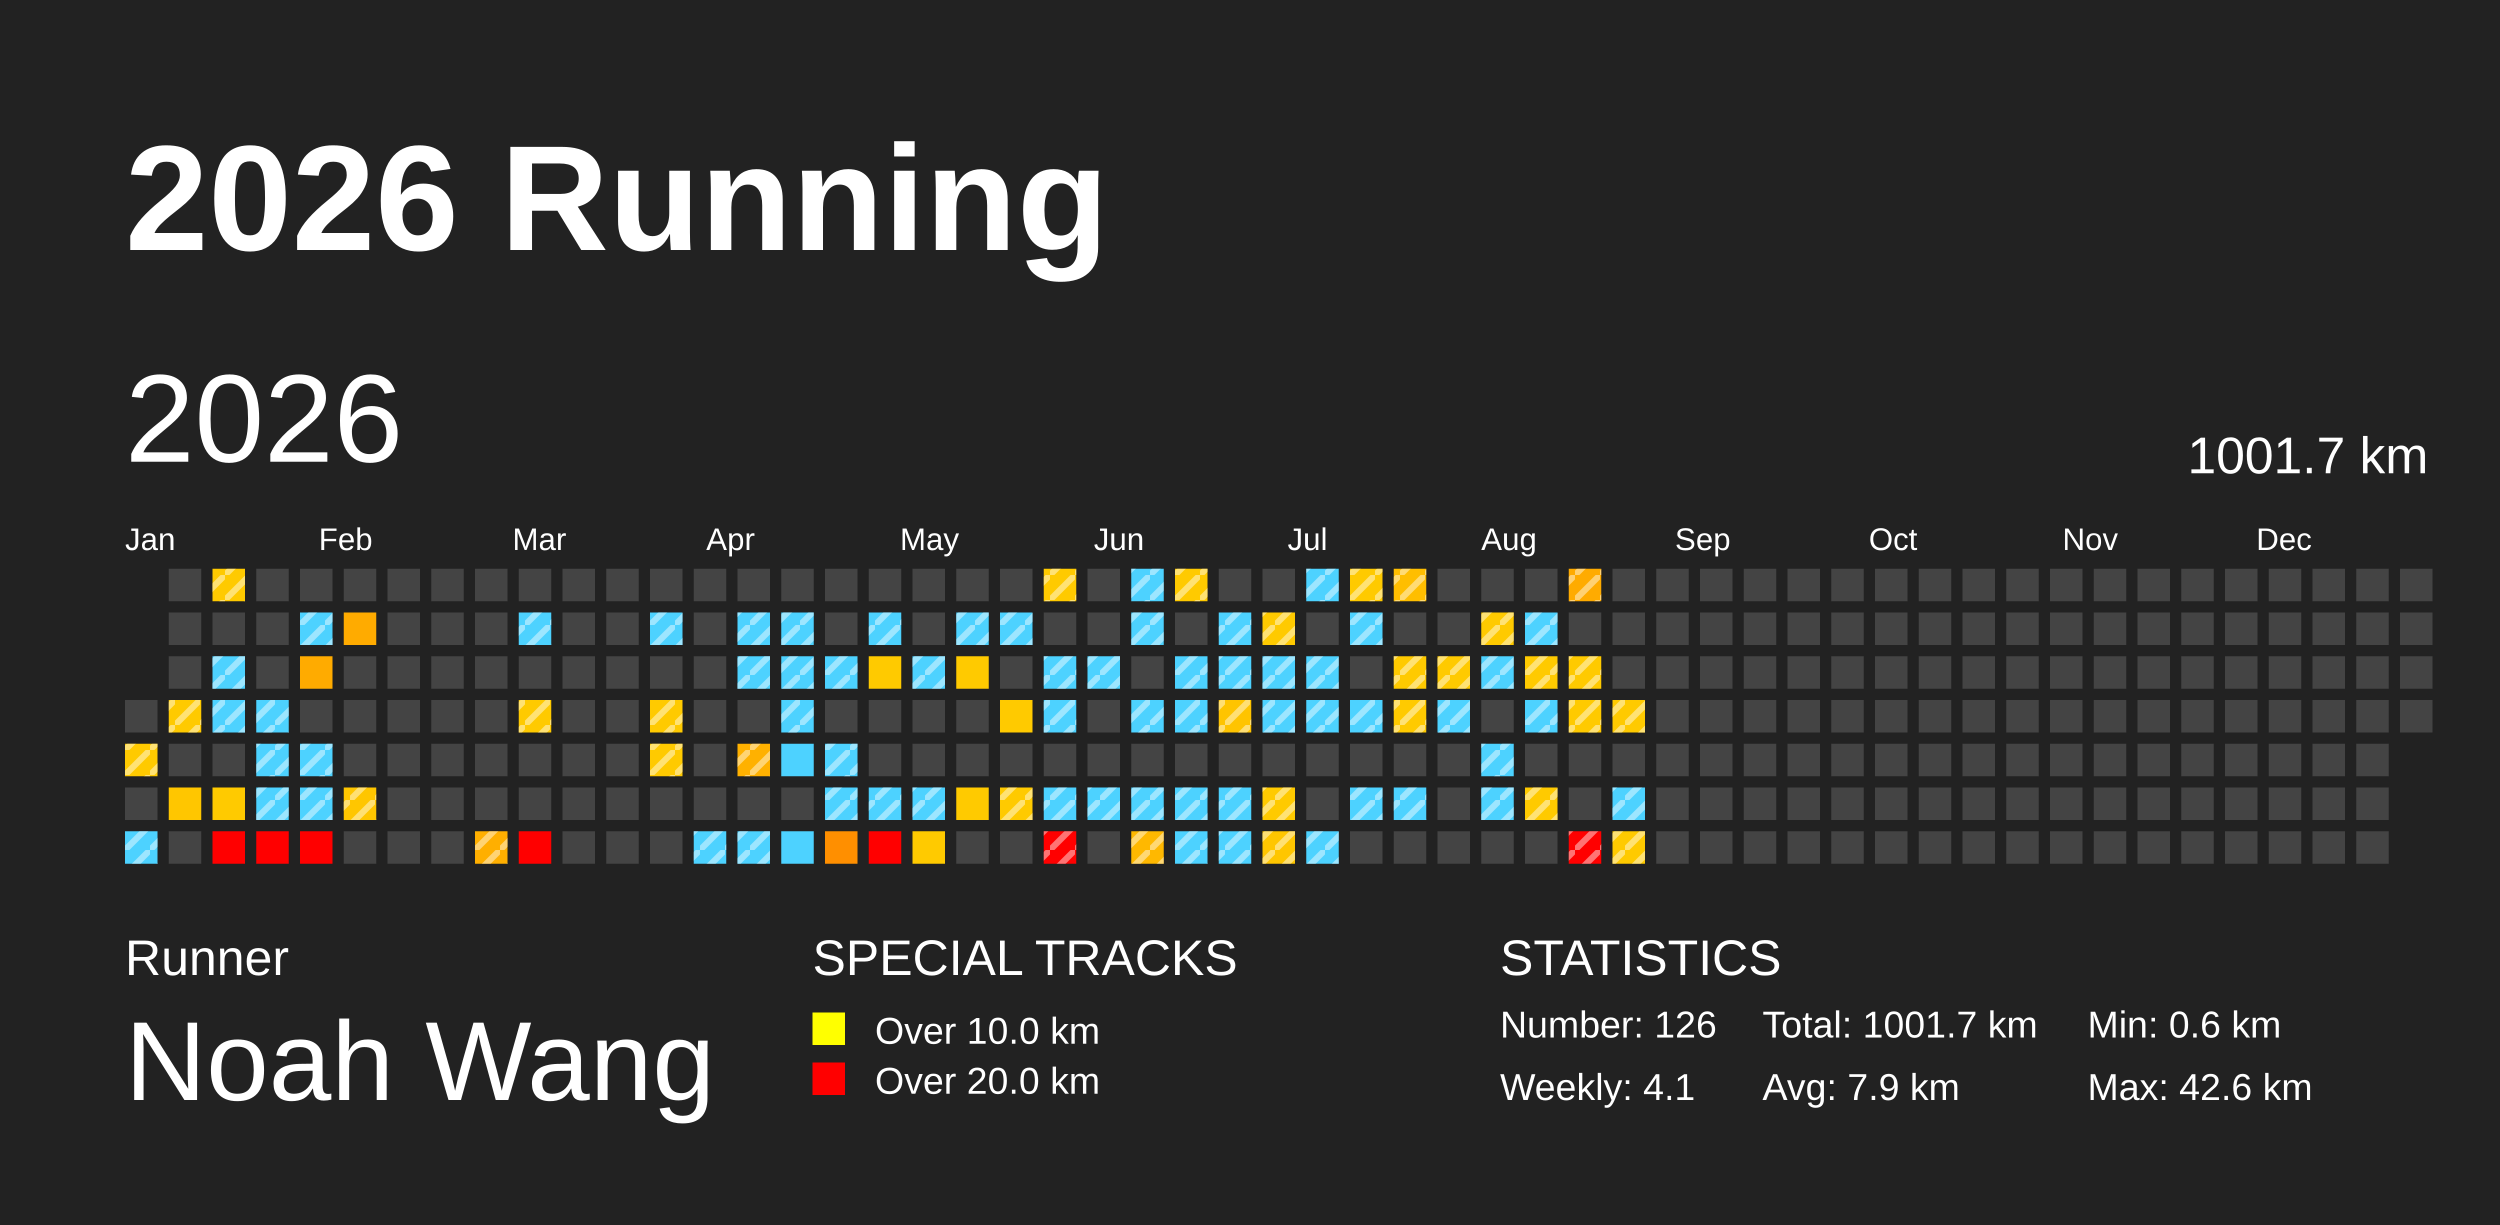
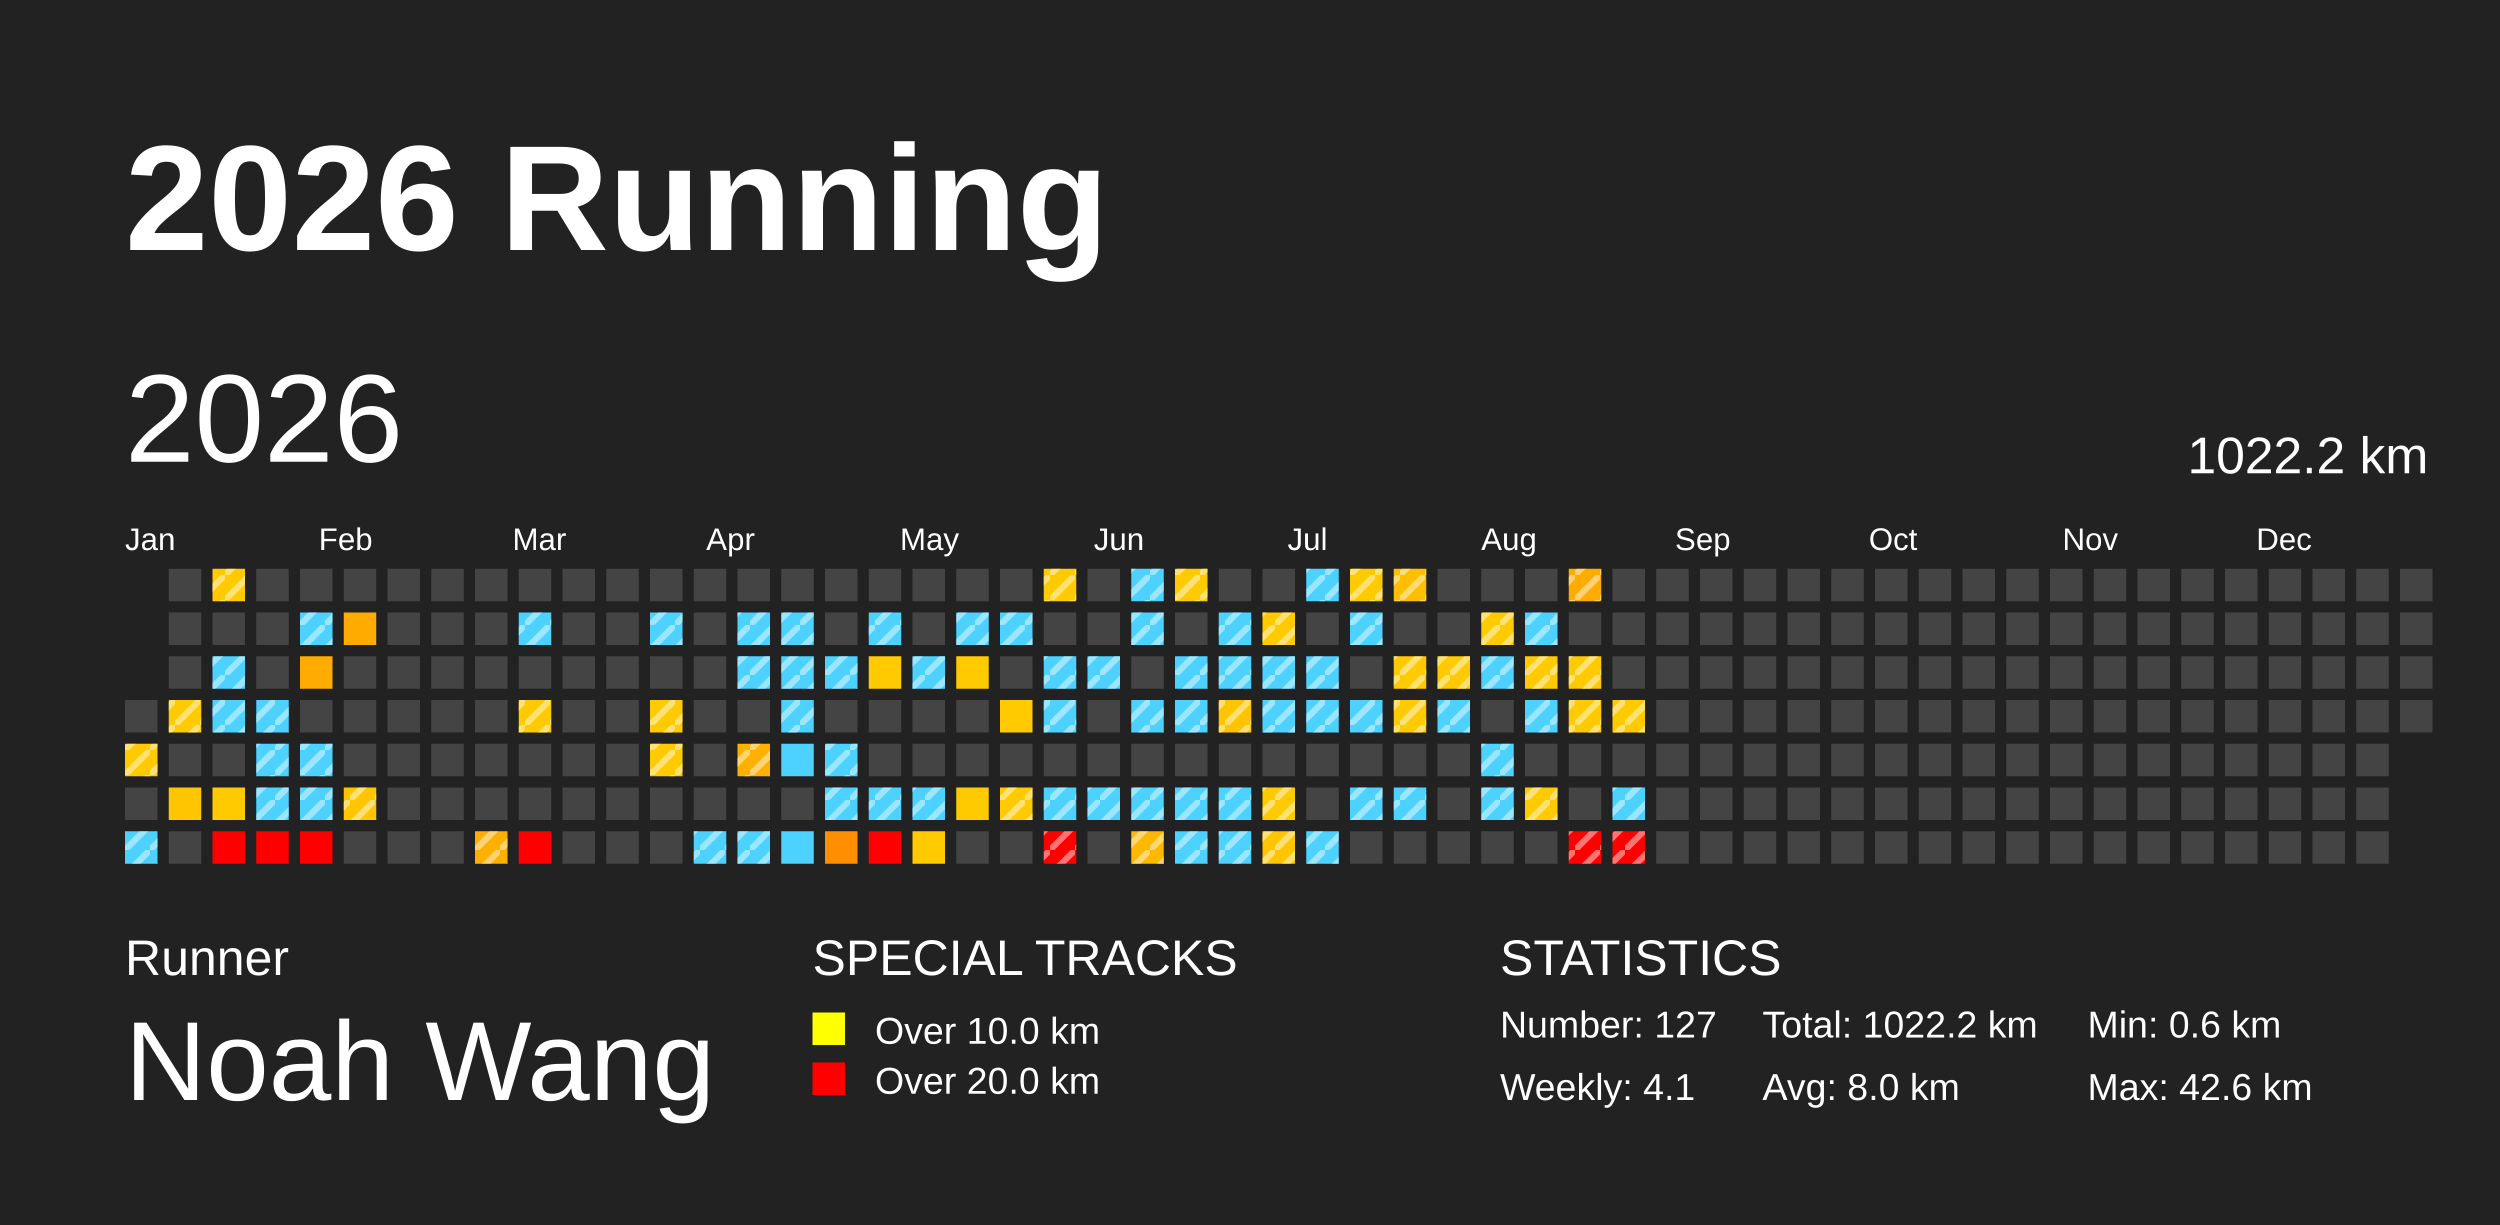
<svg xmlns="http://www.w3.org/2000/svg" baseProfile="full" height="98mm" version="1.1" viewBox="0,0,200,98" width="200mm">
  <defs>
    <pattern height="2" id="indoor-stripe" patternUnits="userSpaceOnUse" width="2">
      <line stroke="white" stroke-opacity="0.45" stroke-width="0.5" x1="0" x2="2" y1="2" y2="0" />
    </pattern>
  </defs>
  <rect fill="#222222" height="98" width="200" x="0" y="0" />
  <text fill="#FFFFFF" style="font-size:12px; font-family:Arial; font-weight:bold;" x="10" y="20">2026 Running</text>
  <text fill="#FFFFFF" style="font-size:4px; font-family:Arial" x="10" y="78">Runner</text>
  <text fill="#FFFFFF" style="font-size:9px; font-family:Arial" x="10" y="88">Noah Wang</text>
  <text fill="#FFFFFF" style="font-size:4px; font-family:Arial" x="65" y="78">SPECIAL TRACKS</text>
  <rect fill="yellow" height="2.6" width="2.6" x="65" y="81" />
  <text fill="#FFFFFF" style="font-size:3px; font-family:Arial" x="70" y="83.5">Over 10.0 km</text>
  <rect fill="red" height="2.6" width="2.6" x="65" y="85" />
  <text fill="#FFFFFF" style="font-size:3px; font-family:Arial" x="70" y="87.5">Over 20.0 km</text>
  <text fill="#FFFFFF" style="font-size:4px; font-family:Arial" x="120" y="78">STATISTICS</text>
-   <text fill="#FFFFFF" style="font-size:3px; font-family:Arial" x="120" y="83">Number: 126</text>
+   <text fill="#FFFFFF" style="font-size:3px; font-family:Arial" x="120" y="83">Number: 127</text>
  <text fill="#FFFFFF" style="font-size:3px; font-family:Arial" x="120" y="88">Weekly: 4.1</text>
-   <text fill="#FFFFFF" style="font-size:3px; font-family:Arial" x="141" y="83">Total: 1001.7 km</text>
-   <text fill="#FFFFFF" style="font-size:3px; font-family:Arial" x="141" y="88">Avg: 7.9 km</text>
+   <text fill="#FFFFFF" style="font-size:3px; font-family:Arial" x="141" y="83">Total: 1022.2 km</text>
+   <text fill="#FFFFFF" style="font-size:3px; font-family:Arial" x="141" y="88">Avg: 8.0 km</text>
  <text fill="#FFFFFF" style="font-size:3px; font-family:Arial" x="167" y="83">Min: 0.6 km</text>
  <text fill="#FFFFFF" style="font-size:3px; font-family:Arial" x="167" y="88">Max: 42.6 km</text>
  <text dominant-baseline="hanging" fill="#FFFFFF" style="font-size:10.0px; font-family:Arial;" x="10" y="30">2026</text>
-   <text dominant-baseline="hanging" fill="#FFFFFF" style="font-size:4.125px; font-family:Arial;" x="175" y="35">1001.7 km</text>
+   <text dominant-baseline="hanging" fill="#FFFFFF" style="font-size:4.125px; font-family:Arial;" x="175" y="35">1022.2 km</text>
  <text fill="#FFFFFF" style="font-size:2.5px; font-family:Arial" x="10.0" y="44">Jan</text>
  <text fill="#FFFFFF" style="font-size:2.5px; font-family:Arial" x="25.5" y="44">Feb</text>
  <text fill="#FFFFFF" style="font-size:2.5px; font-family:Arial" x="41.0" y="44">Mar</text>
  <text fill="#FFFFFF" style="font-size:2.5px; font-family:Arial" x="56.5" y="44">Apr</text>
  <text fill="#FFFFFF" style="font-size:2.5px; font-family:Arial" x="72.0" y="44">May</text>
  <text fill="#FFFFFF" style="font-size:2.5px; font-family:Arial" x="87.5" y="44">Jun</text>
  <text fill="#FFFFFF" style="font-size:2.5px; font-family:Arial" x="103.0" y="44">Jul</text>
  <text fill="#FFFFFF" style="font-size:2.5px; font-family:Arial" x="118.5" y="44">Aug</text>
  <text fill="#FFFFFF" style="font-size:2.5px; font-family:Arial" x="134.0" y="44">Sep</text>
  <text fill="#FFFFFF" style="font-size:2.5px; font-family:Arial" x="149.5" y="44">Oct</text>
  <text fill="#FFFFFF" style="font-size:2.5px; font-family:Arial" x="165.0" y="44">Nov</text>
  <text fill="#FFFFFF" style="font-size:2.5px; font-family:Arial" x="180.5" y="44">Dec</text>
  <rect fill="#444444" height="2.6" width="2.6" x="10.0" y="56.0" />
  <rect fill="#ffca00" height="2.6" width="2.6" x="10.0" y="59.5" />
  <rect fill="url(#indoor-stripe)" height="2.6" style="pointer-events: none;" width="2.6" x="10.0" y="59.5" />
  <rect fill="#444444" height="2.6" width="2.6" x="10.0" y="63.0" />
  <rect fill="#4dd2ff" height="2.6" width="2.6" x="10.0" y="66.5" />
  <rect fill="url(#indoor-stripe)" height="2.6" style="pointer-events: none;" width="2.6" x="10.0" y="66.5" />
  <rect fill="#444444" height="2.6" width="2.6" x="13.5" y="45.5" />
  <rect fill="#444444" height="2.6" width="2.6" x="13.5" y="49.0" />
  <rect fill="#444444" height="2.6" width="2.6" x="13.5" y="52.5" />
  <rect fill="#ffca00" height="2.6" width="2.6" x="13.5" y="56.0" />
  <rect fill="url(#indoor-stripe)" height="2.6" style="pointer-events: none;" width="2.6" x="13.5" y="56.0" />
  <rect fill="#444444" height="2.6" width="2.6" x="13.5" y="59.5" />
  <rect fill="#ffc600" height="2.6" width="2.6" x="13.5" y="63.0" />
  <rect fill="#444444" height="2.6" width="2.6" x="13.5" y="66.5" />
  <rect fill="#ffca00" height="2.6" width="2.6" x="17.0" y="45.5" />
  <rect fill="url(#indoor-stripe)" height="2.6" style="pointer-events: none;" width="2.6" x="17.0" y="45.5" />
  <rect fill="#444444" height="2.6" width="2.6" x="17.0" y="49.0" />
  <rect fill="#4dd2ff" height="2.6" width="2.6" x="17.0" y="52.5" />
  <rect fill="url(#indoor-stripe)" height="2.6" style="pointer-events: none;" width="2.6" x="17.0" y="52.5" />
  <rect fill="#4dd2ff" height="2.6" width="2.6" x="17.0" y="56.0" />
  <rect fill="url(#indoor-stripe)" height="2.6" style="pointer-events: none;" width="2.6" x="17.0" y="56.0" />
  <rect fill="#444444" height="2.6" width="2.6" x="17.0" y="59.5" />
  <rect fill="#ffca00" height="2.6" width="2.6" x="17.0" y="63.0" />
  <rect fill="red" height="2.6" width="2.6" x="17.0" y="66.5" />
  <rect fill="#444444" height="2.6" width="2.6" x="20.5" y="45.5" />
  <rect fill="#444444" height="2.6" width="2.6" x="20.5" y="49.0" />
  <rect fill="#444444" height="2.6" width="2.6" x="20.5" y="52.5" />
  <rect fill="#4dd2ff" height="2.6" width="2.6" x="20.5" y="56.0" />
  <rect fill="url(#indoor-stripe)" height="2.6" style="pointer-events: none;" width="2.6" x="20.5" y="56.0" />
  <rect fill="#4dd2ff" height="2.6" width="2.6" x="20.5" y="59.5" />
  <rect fill="url(#indoor-stripe)" height="2.6" style="pointer-events: none;" width="2.6" x="20.5" y="59.5" />
  <rect fill="#4dd2ff" height="2.6" width="2.6" x="20.5" y="63.0" />
  <rect fill="url(#indoor-stripe)" height="2.6" style="pointer-events: none;" width="2.6" x="20.5" y="63.0" />
  <rect fill="red" height="2.6" width="2.6" x="20.5" y="66.5" />
  <rect fill="#444444" height="2.6" width="2.6" x="24.0" y="45.5" />
  <rect fill="#4dd2ff" height="2.6" width="2.6" x="24.0" y="49.0" />
  <rect fill="url(#indoor-stripe)" height="2.6" style="pointer-events: none;" width="2.6" x="24.0" y="49.0" />
  <rect fill="#ffab00" height="2.6" width="2.6" x="24.0" y="52.5" />
  <rect fill="#444444" height="2.6" width="2.6" x="24.0" y="56.0" />
  <rect fill="#4dd2ff" height="2.6" width="2.6" x="24.0" y="59.5" />
  <rect fill="url(#indoor-stripe)" height="2.6" style="pointer-events: none;" width="2.6" x="24.0" y="59.5" />
  <rect fill="#4dd2ff" height="2.6" width="2.6" x="24.0" y="63.0" />
  <rect fill="url(#indoor-stripe)" height="2.6" style="pointer-events: none;" width="2.6" x="24.0" y="63.0" />
  <rect fill="red" height="2.6" width="2.6" x="24.0" y="66.5" />
  <rect fill="#444444" height="2.6" width="2.6" x="27.5" y="45.5" />
  <rect fill="#ffab00" height="2.6" width="2.6" x="27.5" y="49.0" />
  <rect fill="#444444" height="2.6" width="2.6" x="27.5" y="52.5" />
  <rect fill="#444444" height="2.6" width="2.6" x="27.5" y="56.0" />
  <rect fill="#444444" height="2.6" width="2.6" x="27.5" y="59.5" />
  <rect fill="#ffc600" height="2.6" width="2.6" x="27.5" y="63.0" />
  <rect fill="url(#indoor-stripe)" height="2.6" style="pointer-events: none;" width="2.6" x="27.5" y="63.0" />
  <rect fill="#444444" height="2.6" width="2.6" x="27.5" y="66.5" />
  <rect fill="#444444" height="2.6" width="2.6" x="31.0" y="45.5" />
  <rect fill="#444444" height="2.6" width="2.6" x="31.0" y="49.0" />
  <rect fill="#444444" height="2.6" width="2.6" x="31.0" y="52.5" />
  <rect fill="#444444" height="2.6" width="2.6" x="31.0" y="56.0" />
  <rect fill="#444444" height="2.6" width="2.6" x="31.0" y="59.5" />
  <rect fill="#444444" height="2.6" width="2.6" x="31.0" y="63.0" />
  <rect fill="#444444" height="2.6" width="2.6" x="31.0" y="66.5" />
  <rect fill="#444444" height="2.6" width="2.6" x="34.5" y="45.5" />
  <rect fill="#444444" height="2.6" width="2.6" x="34.5" y="49.0" />
  <rect fill="#444444" height="2.6" width="2.6" x="34.5" y="52.5" />
  <rect fill="#444444" height="2.6" width="2.6" x="34.5" y="56.0" />
  <rect fill="#444444" height="2.6" width="2.6" x="34.5" y="59.5" />
  <rect fill="#444444" height="2.6" width="2.6" x="34.5" y="63.0" />
  <rect fill="#444444" height="2.6" width="2.6" x="34.5" y="66.5" />
  <rect fill="#444444" height="2.6" width="2.6" x="38.0" y="45.5" />
  <rect fill="#444444" height="2.6" width="2.6" x="38.0" y="49.0" />
  <rect fill="#444444" height="2.6" width="2.6" x="38.0" y="52.5" />
  <rect fill="#444444" height="2.6" width="2.6" x="38.0" y="56.0" />
  <rect fill="#444444" height="2.6" width="2.6" x="38.0" y="59.5" />
  <rect fill="#444444" height="2.6" width="2.6" x="38.0" y="63.0" />
  <rect fill="#ffaf00" height="2.6" width="2.6" x="38.0" y="66.5" />
  <rect fill="url(#indoor-stripe)" height="2.6" style="pointer-events: none;" width="2.6" x="38.0" y="66.5" />
  <rect fill="#444444" height="2.6" width="2.6" x="41.5" y="45.5" />
  <rect fill="#4dd2ff" height="2.6" width="2.6" x="41.5" y="49.0" />
  <rect fill="url(#indoor-stripe)" height="2.6" style="pointer-events: none;" width="2.6" x="41.5" y="49.0" />
  <rect fill="#444444" height="2.6" width="2.6" x="41.5" y="52.5" />
  <rect fill="#ffca00" height="2.6" width="2.6" x="41.5" y="56.0" />
  <rect fill="url(#indoor-stripe)" height="2.6" style="pointer-events: none;" width="2.6" x="41.5" y="56.0" />
  <rect fill="#444444" height="2.6" width="2.6" x="41.5" y="59.5" />
  <rect fill="#444444" height="2.6" width="2.6" x="41.5" y="63.0" />
  <rect fill="red" height="2.6" width="2.6" x="41.5" y="66.5" />
  <rect fill="#444444" height="2.6" width="2.6" x="45.0" y="45.5" />
  <rect fill="#444444" height="2.6" width="2.6" x="45.0" y="49.0" />
  <rect fill="#444444" height="2.6" width="2.6" x="45.0" y="52.5" />
  <rect fill="#444444" height="2.6" width="2.6" x="45.0" y="56.0" />
  <rect fill="#444444" height="2.6" width="2.6" x="45.0" y="59.5" />
  <rect fill="#444444" height="2.6" width="2.6" x="45.0" y="63.0" />
  <rect fill="#444444" height="2.6" width="2.6" x="45.0" y="66.5" />
  <rect fill="#444444" height="2.6" width="2.6" x="48.5" y="45.5" />
  <rect fill="#444444" height="2.6" width="2.6" x="48.5" y="49.0" />
  <rect fill="#444444" height="2.6" width="2.6" x="48.5" y="52.5" />
  <rect fill="#444444" height="2.6" width="2.6" x="48.5" y="56.0" />
  <rect fill="#444444" height="2.6" width="2.6" x="48.5" y="59.5" />
  <rect fill="#444444" height="2.6" width="2.6" x="48.5" y="63.0" />
  <rect fill="#444444" height="2.6" width="2.6" x="48.5" y="66.5" />
  <rect fill="#444444" height="2.6" width="2.6" x="52.0" y="45.5" />
  <rect fill="#4dd2ff" height="2.6" width="2.6" x="52.0" y="49.0" />
  <rect fill="url(#indoor-stripe)" height="2.6" style="pointer-events: none;" width="2.6" x="52.0" y="49.0" />
  <rect fill="#444444" height="2.6" width="2.6" x="52.0" y="52.5" />
  <rect fill="#ffca00" height="2.6" width="2.6" x="52.0" y="56.0" />
  <rect fill="url(#indoor-stripe)" height="2.6" style="pointer-events: none;" width="2.6" x="52.0" y="56.0" />
  <rect fill="#ffca00" height="2.6" width="2.6" x="52.0" y="59.5" />
  <rect fill="url(#indoor-stripe)" height="2.6" style="pointer-events: none;" width="2.6" x="52.0" y="59.5" />
  <rect fill="#444444" height="2.6" width="2.6" x="52.0" y="63.0" />
  <rect fill="#444444" height="2.6" width="2.6" x="52.0" y="66.5" />
  <rect fill="#444444" height="2.6" width="2.6" x="55.5" y="45.5" />
  <rect fill="#444444" height="2.6" width="2.6" x="55.5" y="49.0" />
  <rect fill="#444444" height="2.6" width="2.6" x="55.5" y="52.5" />
  <rect fill="#444444" height="2.6" width="2.6" x="55.5" y="56.0" />
  <rect fill="#444444" height="2.6" width="2.6" x="55.5" y="59.5" />
  <rect fill="#444444" height="2.6" width="2.6" x="55.5" y="63.0" />
  <rect fill="#4dd2ff" height="2.6" width="2.6" x="55.5" y="66.5" />
  <rect fill="url(#indoor-stripe)" height="2.6" style="pointer-events: none;" width="2.6" x="55.5" y="66.5" />
  <rect fill="#444444" height="2.6" width="2.6" x="59.0" y="45.5" />
  <rect fill="#4dd2ff" height="2.6" width="2.6" x="59.0" y="49.0" />
  <rect fill="url(#indoor-stripe)" height="2.6" style="pointer-events: none;" width="2.6" x="59.0" y="49.0" />
  <rect fill="#4dd2ff" height="2.6" width="2.6" x="59.0" y="52.5" />
  <rect fill="url(#indoor-stripe)" height="2.6" style="pointer-events: none;" width="2.6" x="59.0" y="52.5" />
  <rect fill="#444444" height="2.6" width="2.6" x="59.0" y="56.0" />
  <rect fill="#ffb100" height="2.6" width="2.6" x="59.0" y="59.5" />
  <rect fill="url(#indoor-stripe)" height="2.6" style="pointer-events: none;" width="2.6" x="59.0" y="59.5" />
  <rect fill="#444444" height="2.6" width="2.6" x="59.0" y="63.0" />
  <rect fill="#4dd2ff" height="2.6" width="2.6" x="59.0" y="66.5" />
  <rect fill="url(#indoor-stripe)" height="2.6" style="pointer-events: none;" width="2.6" x="59.0" y="66.5" />
  <rect fill="#444444" height="2.6" width="2.6" x="62.5" y="45.5" />
  <rect fill="#4dd2ff" height="2.6" width="2.6" x="62.5" y="49.0" />
  <rect fill="url(#indoor-stripe)" height="2.6" style="pointer-events: none;" width="2.6" x="62.5" y="49.0" />
  <rect fill="#4dd2ff" height="2.6" width="2.6" x="62.5" y="52.5" />
  <rect fill="url(#indoor-stripe)" height="2.6" style="pointer-events: none;" width="2.6" x="62.5" y="52.5" />
  <rect fill="#4dd2ff" height="2.6" width="2.6" x="62.5" y="56.0" />
  <rect fill="url(#indoor-stripe)" height="2.6" style="pointer-events: none;" width="2.6" x="62.5" y="56.0" />
  <rect fill="#4dd2ff" height="2.6" width="2.6" x="62.5" y="59.5" />
  <rect fill="#444444" height="2.6" width="2.6" x="62.5" y="63.0" />
  <rect fill="#4dd2ff" height="2.6" width="2.6" x="62.5" y="66.5" />
  <rect fill="#444444" height="2.6" width="2.6" x="66.0" y="45.5" />
  <rect fill="#444444" height="2.6" width="2.6" x="66.0" y="49.0" />
  <rect fill="#4dd2ff" height="2.6" width="2.6" x="66.0" y="52.5" />
  <rect fill="url(#indoor-stripe)" height="2.6" style="pointer-events: none;" width="2.6" x="66.0" y="52.5" />
  <rect fill="#444444" height="2.6" width="2.6" x="66.0" y="56.0" />
  <rect fill="#4dd2ff" height="2.6" width="2.6" x="66.0" y="59.5" />
  <rect fill="url(#indoor-stripe)" height="2.6" style="pointer-events: none;" width="2.6" x="66.0" y="59.5" />
  <rect fill="#4dd2ff" height="2.6" width="2.6" x="66.0" y="63.0" />
  <rect fill="url(#indoor-stripe)" height="2.6" style="pointer-events: none;" width="2.6" x="66.0" y="63.0" />
  <rect fill="#ff8f00" height="2.6" width="2.6" x="66.0" y="66.5" />
  <rect fill="#444444" height="2.6" width="2.6" x="69.5" y="45.5" />
  <rect fill="#4dd2ff" height="2.6" width="2.6" x="69.5" y="49.0" />
  <rect fill="url(#indoor-stripe)" height="2.6" style="pointer-events: none;" width="2.6" x="69.5" y="49.0" />
  <rect fill="#ffca00" height="2.6" width="2.6" x="69.5" y="52.5" />
  <rect fill="#444444" height="2.6" width="2.6" x="69.5" y="56.0" />
  <rect fill="#444444" height="2.6" width="2.6" x="69.5" y="59.5" />
  <rect fill="#4dd2ff" height="2.6" width="2.6" x="69.5" y="63.0" />
  <rect fill="url(#indoor-stripe)" height="2.6" style="pointer-events: none;" width="2.6" x="69.5" y="63.0" />
  <rect fill="red" height="2.6" width="2.6" x="69.5" y="66.5" />
  <rect fill="#444444" height="2.6" width="2.6" x="73.0" y="45.5" />
  <rect fill="#444444" height="2.6" width="2.6" x="73.0" y="49.0" />
  <rect fill="#4dd2ff" height="2.6" width="2.6" x="73.0" y="52.5" />
  <rect fill="url(#indoor-stripe)" height="2.6" style="pointer-events: none;" width="2.6" x="73.0" y="52.5" />
  <rect fill="#444444" height="2.6" width="2.6" x="73.0" y="56.0" />
  <rect fill="#444444" height="2.6" width="2.6" x="73.0" y="59.5" />
  <rect fill="#4dd2ff" height="2.6" width="2.6" x="73.0" y="63.0" />
  <rect fill="url(#indoor-stripe)" height="2.6" style="pointer-events: none;" width="2.6" x="73.0" y="63.0" />
  <rect fill="#ffca00" height="2.6" width="2.6" x="73.0" y="66.5" />
  <rect fill="#444444" height="2.6" width="2.6" x="76.5" y="45.5" />
  <rect fill="#4dd2ff" height="2.6" width="2.6" x="76.5" y="49.0" />
  <rect fill="url(#indoor-stripe)" height="2.6" style="pointer-events: none;" width="2.6" x="76.5" y="49.0" />
  <rect fill="#ffca00" height="2.6" width="2.6" x="76.5" y="52.5" />
  <rect fill="#444444" height="2.6" width="2.6" x="76.5" y="56.0" />
  <rect fill="#444444" height="2.6" width="2.6" x="76.5" y="59.5" />
  <rect fill="#ffca00" height="2.6" width="2.6" x="76.5" y="63.0" />
  <rect fill="#444444" height="2.6" width="2.6" x="76.5" y="66.5" />
  <rect fill="#444444" height="2.6" width="2.6" x="80.0" y="45.5" />
  <rect fill="#4dd2ff" height="2.6" width="2.6" x="80.0" y="49.0" />
  <rect fill="url(#indoor-stripe)" height="2.6" style="pointer-events: none;" width="2.6" x="80.0" y="49.0" />
  <rect fill="#444444" height="2.6" width="2.6" x="80.0" y="52.5" />
  <rect fill="#ffca00" height="2.6" width="2.6" x="80.0" y="56.0" />
  <rect fill="#444444" height="2.6" width="2.6" x="80.0" y="59.5" />
  <rect fill="#ffca00" height="2.6" width="2.6" x="80.0" y="63.0" />
  <rect fill="url(#indoor-stripe)" height="2.6" style="pointer-events: none;" width="2.6" x="80.0" y="63.0" />
  <rect fill="#444444" height="2.6" width="2.6" x="80.0" y="66.5" />
  <rect fill="#ffca00" height="2.6" width="2.6" x="83.5" y="45.5" />
  <rect fill="url(#indoor-stripe)" height="2.6" style="pointer-events: none;" width="2.6" x="83.5" y="45.5" />
  <rect fill="#444444" height="2.6" width="2.6" x="83.5" y="49.0" />
  <rect fill="#4dd2ff" height="2.6" width="2.6" x="83.5" y="52.5" />
  <rect fill="url(#indoor-stripe)" height="2.6" style="pointer-events: none;" width="2.6" x="83.5" y="52.5" />
  <rect fill="#4dd2ff" height="2.6" width="2.6" x="83.5" y="56.0" />
  <rect fill="url(#indoor-stripe)" height="2.6" style="pointer-events: none;" width="2.6" x="83.5" y="56.0" />
  <rect fill="#444444" height="2.6" width="2.6" x="83.5" y="59.5" />
  <rect fill="#4dd2ff" height="2.6" width="2.6" x="83.5" y="63.0" />
  <rect fill="url(#indoor-stripe)" height="2.6" style="pointer-events: none;" width="2.6" x="83.5" y="63.0" />
  <rect fill="red" height="2.6" width="2.6" x="83.5" y="66.5" />
  <rect fill="url(#indoor-stripe)" height="2.6" style="pointer-events: none;" width="2.6" x="83.5" y="66.5" />
  <rect fill="#444444" height="2.6" width="2.6" x="87.0" y="45.5" />
  <rect fill="#444444" height="2.6" width="2.6" x="87.0" y="49.0" />
  <rect fill="#4dd2ff" height="2.6" width="2.6" x="87.0" y="52.5" />
  <rect fill="url(#indoor-stripe)" height="2.6" style="pointer-events: none;" width="2.6" x="87.0" y="52.5" />
  <rect fill="#444444" height="2.6" width="2.6" x="87.0" y="56.0" />
  <rect fill="#444444" height="2.6" width="2.6" x="87.0" y="59.5" />
  <rect fill="#4dd2ff" height="2.6" width="2.6" x="87.0" y="63.0" />
  <rect fill="url(#indoor-stripe)" height="2.6" style="pointer-events: none;" width="2.6" x="87.0" y="63.0" />
  <rect fill="#444444" height="2.6" width="2.6" x="87.0" y="66.5" />
  <rect fill="#4dd2ff" height="2.6" width="2.6" x="90.5" y="45.5" />
  <rect fill="url(#indoor-stripe)" height="2.6" style="pointer-events: none;" width="2.6" x="90.5" y="45.5" />
  <rect fill="#4dd2ff" height="2.6" width="2.6" x="90.5" y="49.0" />
  <rect fill="url(#indoor-stripe)" height="2.6" style="pointer-events: none;" width="2.6" x="90.5" y="49.0" />
  <rect fill="#444444" height="2.6" width="2.6" x="90.5" y="52.5" />
  <rect fill="#4dd2ff" height="2.6" width="2.6" x="90.5" y="56.0" />
  <rect fill="url(#indoor-stripe)" height="2.6" style="pointer-events: none;" width="2.6" x="90.5" y="56.0" />
  <rect fill="#444444" height="2.6" width="2.6" x="90.5" y="59.5" />
  <rect fill="#4dd2ff" height="2.6" width="2.6" x="90.5" y="63.0" />
  <rect fill="url(#indoor-stripe)" height="2.6" style="pointer-events: none;" width="2.6" x="90.5" y="63.0" />
  <rect fill="#ffb800" height="2.6" width="2.6" x="90.5" y="66.5" />
  <rect fill="url(#indoor-stripe)" height="2.6" style="pointer-events: none;" width="2.6" x="90.5" y="66.5" />
  <rect fill="#ffca00" height="2.6" width="2.6" x="94.0" y="45.5" />
  <rect fill="url(#indoor-stripe)" height="2.6" style="pointer-events: none;" width="2.6" x="94.0" y="45.5" />
  <rect fill="#444444" height="2.6" width="2.6" x="94.0" y="49.0" />
  <rect fill="#4dd2ff" height="2.6" width="2.6" x="94.0" y="52.5" />
  <rect fill="url(#indoor-stripe)" height="2.6" style="pointer-events: none;" width="2.6" x="94.0" y="52.5" />
  <rect fill="#4dd2ff" height="2.6" width="2.6" x="94.0" y="56.0" />
  <rect fill="url(#indoor-stripe)" height="2.6" style="pointer-events: none;" width="2.6" x="94.0" y="56.0" />
  <rect fill="#444444" height="2.6" width="2.6" x="94.0" y="59.5" />
  <rect fill="#4dd2ff" height="2.6" width="2.6" x="94.0" y="63.0" />
  <rect fill="url(#indoor-stripe)" height="2.6" style="pointer-events: none;" width="2.6" x="94.0" y="63.0" />
  <rect fill="#4dd2ff" height="2.6" width="2.6" x="94.0" y="66.5" />
  <rect fill="url(#indoor-stripe)" height="2.6" style="pointer-events: none;" width="2.6" x="94.0" y="66.5" />
  <rect fill="#444444" height="2.6" width="2.6" x="97.5" y="45.5" />
  <rect fill="#4dd2ff" height="2.6" width="2.6" x="97.5" y="49.0" />
  <rect fill="url(#indoor-stripe)" height="2.6" style="pointer-events: none;" width="2.6" x="97.5" y="49.0" />
  <rect fill="#4dd2ff" height="2.6" width="2.6" x="97.5" y="52.5" />
  <rect fill="url(#indoor-stripe)" height="2.6" style="pointer-events: none;" width="2.6" x="97.5" y="52.5" />
  <rect fill="#ffc400" height="2.6" width="2.6" x="97.5" y="56.0" />
  <rect fill="url(#indoor-stripe)" height="2.6" style="pointer-events: none;" width="2.6" x="97.5" y="56.0" />
  <rect fill="#444444" height="2.6" width="2.6" x="97.5" y="59.5" />
  <rect fill="#4dd2ff" height="2.6" width="2.6" x="97.5" y="63.0" />
  <rect fill="url(#indoor-stripe)" height="2.6" style="pointer-events: none;" width="2.6" x="97.5" y="63.0" />
  <rect fill="#4dd2ff" height="2.6" width="2.6" x="97.5" y="66.5" />
  <rect fill="url(#indoor-stripe)" height="2.6" style="pointer-events: none;" width="2.6" x="97.5" y="66.5" />
  <rect fill="#444444" height="2.6" width="2.6" x="101.0" y="45.5" />
  <rect fill="#ffca00" height="2.6" width="2.6" x="101.0" y="49.0" />
  <rect fill="url(#indoor-stripe)" height="2.6" style="pointer-events: none;" width="2.6" x="101.0" y="49.0" />
  <rect fill="#4dd2ff" height="2.6" width="2.6" x="101.0" y="52.5" />
  <rect fill="url(#indoor-stripe)" height="2.6" style="pointer-events: none;" width="2.6" x="101.0" y="52.5" />
  <rect fill="#4dd2ff" height="2.6" width="2.6" x="101.0" y="56.0" />
  <rect fill="url(#indoor-stripe)" height="2.6" style="pointer-events: none;" width="2.6" x="101.0" y="56.0" />
  <rect fill="#444444" height="2.6" width="2.6" x="101.0" y="59.5" />
  <rect fill="#ffca00" height="2.6" width="2.6" x="101.0" y="63.0" />
  <rect fill="url(#indoor-stripe)" height="2.6" style="pointer-events: none;" width="2.6" x="101.0" y="63.0" />
  <rect fill="#ffc600" height="2.6" width="2.6" x="101.0" y="66.5" />
  <rect fill="url(#indoor-stripe)" height="2.6" style="pointer-events: none;" width="2.6" x="101.0" y="66.5" />
  <rect fill="#4dd2ff" height="2.6" width="2.6" x="104.5" y="45.5" />
  <rect fill="url(#indoor-stripe)" height="2.6" style="pointer-events: none;" width="2.6" x="104.5" y="45.5" />
  <rect fill="#444444" height="2.6" width="2.6" x="104.5" y="49.0" />
  <rect fill="#4dd2ff" height="2.6" width="2.6" x="104.5" y="52.5" />
  <rect fill="url(#indoor-stripe)" height="2.6" style="pointer-events: none;" width="2.6" x="104.5" y="52.5" />
  <rect fill="#4dd2ff" height="2.6" width="2.6" x="104.5" y="56.0" />
  <rect fill="url(#indoor-stripe)" height="2.6" style="pointer-events: none;" width="2.6" x="104.5" y="56.0" />
  <rect fill="#444444" height="2.6" width="2.6" x="104.5" y="59.5" />
  <rect fill="#444444" height="2.6" width="2.6" x="104.5" y="63.0" />
  <rect fill="#4dd2ff" height="2.6" width="2.6" x="104.5" y="66.5" />
  <rect fill="url(#indoor-stripe)" height="2.6" style="pointer-events: none;" width="2.6" x="104.5" y="66.5" />
  <rect fill="#ffca00" height="2.6" width="2.6" x="108.0" y="45.5" />
  <rect fill="url(#indoor-stripe)" height="2.6" style="pointer-events: none;" width="2.6" x="108.0" y="45.5" />
  <rect fill="#4dd2ff" height="2.6" width="2.6" x="108.0" y="49.0" />
  <rect fill="url(#indoor-stripe)" height="2.6" style="pointer-events: none;" width="2.6" x="108.0" y="49.0" />
  <rect fill="#444444" height="2.6" width="2.6" x="108.0" y="52.5" />
  <rect fill="#4dd2ff" height="2.6" width="2.6" x="108.0" y="56.0" />
  <rect fill="url(#indoor-stripe)" height="2.6" style="pointer-events: none;" width="2.6" x="108.0" y="56.0" />
  <rect fill="#444444" height="2.6" width="2.6" x="108.0" y="59.5" />
  <rect fill="#4dd2ff" height="2.6" width="2.6" x="108.0" y="63.0" />
  <rect fill="url(#indoor-stripe)" height="2.6" style="pointer-events: none;" width="2.6" x="108.0" y="63.0" />
  <rect fill="#444444" height="2.6" width="2.6" x="108.0" y="66.5" />
  <rect fill="#ffbe00" height="2.6" width="2.6" x="111.5" y="45.5" />
  <rect fill="url(#indoor-stripe)" height="2.6" style="pointer-events: none;" width="2.6" x="111.5" y="45.5" />
  <rect fill="#444444" height="2.6" width="2.6" x="111.5" y="49.0" />
  <rect fill="#ffca00" height="2.6" width="2.6" x="111.5" y="52.5" />
  <rect fill="url(#indoor-stripe)" height="2.6" style="pointer-events: none;" width="2.6" x="111.5" y="52.5" />
  <rect fill="#ffca00" height="2.6" width="2.6" x="111.5" y="56.0" />
  <rect fill="url(#indoor-stripe)" height="2.6" style="pointer-events: none;" width="2.6" x="111.5" y="56.0" />
  <rect fill="#444444" height="2.6" width="2.6" x="111.5" y="59.5" />
  <rect fill="#4dd2ff" height="2.6" width="2.6" x="111.5" y="63.0" />
  <rect fill="url(#indoor-stripe)" height="2.6" style="pointer-events: none;" width="2.6" x="111.5" y="63.0" />
  <rect fill="#444444" height="2.6" width="2.6" x="111.5" y="66.5" />
  <rect fill="#444444" height="2.6" width="2.6" x="115.0" y="45.5" />
  <rect fill="#444444" height="2.6" width="2.6" x="115.0" y="49.0" />
  <rect fill="#ffca00" height="2.6" width="2.6" x="115.0" y="52.5" />
  <rect fill="url(#indoor-stripe)" height="2.6" style="pointer-events: none;" width="2.6" x="115.0" y="52.5" />
  <rect fill="#4dd2ff" height="2.6" width="2.6" x="115.0" y="56.0" />
  <rect fill="url(#indoor-stripe)" height="2.6" style="pointer-events: none;" width="2.6" x="115.0" y="56.0" />
  <rect fill="#444444" height="2.6" width="2.6" x="115.0" y="59.5" />
  <rect fill="#444444" height="2.6" width="2.6" x="115.0" y="63.0" />
  <rect fill="#444444" height="2.6" width="2.6" x="115.0" y="66.5" />
  <rect fill="#444444" height="2.6" width="2.6" x="118.5" y="45.5" />
  <rect fill="#ffca00" height="2.6" width="2.6" x="118.5" y="49.0" />
  <rect fill="url(#indoor-stripe)" height="2.6" style="pointer-events: none;" width="2.6" x="118.5" y="49.0" />
  <rect fill="#4dd2ff" height="2.6" width="2.6" x="118.5" y="52.5" />
  <rect fill="url(#indoor-stripe)" height="2.6" style="pointer-events: none;" width="2.6" x="118.5" y="52.5" />
  <rect fill="#444444" height="2.6" width="2.6" x="118.5" y="56.0" />
  <rect fill="#4dd2ff" height="2.6" width="2.6" x="118.5" y="59.5" />
  <rect fill="url(#indoor-stripe)" height="2.6" style="pointer-events: none;" width="2.6" x="118.5" y="59.5" />
  <rect fill="#4dd2ff" height="2.6" width="2.6" x="118.5" y="63.0" />
  <rect fill="url(#indoor-stripe)" height="2.6" style="pointer-events: none;" width="2.6" x="118.5" y="63.0" />
  <rect fill="#444444" height="2.6" width="2.6" x="118.5" y="66.5" />
  <rect fill="#444444" height="2.6" width="2.6" x="122.0" y="45.5" />
  <rect fill="#4dd2ff" height="2.6" width="2.6" x="122.0" y="49.0" />
  <rect fill="url(#indoor-stripe)" height="2.6" style="pointer-events: none;" width="2.6" x="122.0" y="49.0" />
  <rect fill="#ffca00" height="2.6" width="2.6" x="122.0" y="52.5" />
  <rect fill="url(#indoor-stripe)" height="2.6" style="pointer-events: none;" width="2.6" x="122.0" y="52.5" />
  <rect fill="#4dd2ff" height="2.6" width="2.6" x="122.0" y="56.0" />
  <rect fill="url(#indoor-stripe)" height="2.6" style="pointer-events: none;" width="2.6" x="122.0" y="56.0" />
  <rect fill="#444444" height="2.6" width="2.6" x="122.0" y="59.5" />
  <rect fill="#ffca00" height="2.6" width="2.6" x="122.0" y="63.0" />
  <rect fill="url(#indoor-stripe)" height="2.6" style="pointer-events: none;" width="2.6" x="122.0" y="63.0" />
  <rect fill="#444444" height="2.6" width="2.6" x="122.0" y="66.5" />
  <rect fill="#ffab00" height="2.6" width="2.6" x="125.5" y="45.5" />
  <rect fill="url(#indoor-stripe)" height="2.6" style="pointer-events: none;" width="2.6" x="125.5" y="45.5" />
  <rect fill="#444444" height="2.6" width="2.6" x="125.5" y="49.0" />
  <rect fill="#ffca00" height="2.6" width="2.6" x="125.5" y="52.5" />
  <rect fill="url(#indoor-stripe)" height="2.6" style="pointer-events: none;" width="2.6" x="125.5" y="52.5" />
  <rect fill="#ffca00" height="2.6" width="2.6" x="125.5" y="56.0" />
  <rect fill="url(#indoor-stripe)" height="2.6" style="pointer-events: none;" width="2.6" x="125.5" y="56.0" />
  <rect fill="#444444" height="2.6" width="2.6" x="125.5" y="59.5" />
  <rect fill="#444444" height="2.6" width="2.6" x="125.5" y="63.0" />
  <rect fill="red" height="2.6" width="2.6" x="125.5" y="66.5" />
  <rect fill="url(#indoor-stripe)" height="2.6" style="pointer-events: none;" width="2.6" x="125.5" y="66.5" />
  <rect fill="#444444" height="2.6" width="2.6" x="129.0" y="45.5" />
  <rect fill="#444444" height="2.6" width="2.6" x="129.0" y="49.0" />
  <rect fill="#444444" height="2.6" width="2.6" x="129.0" y="52.5" />
  <rect fill="#ffca00" height="2.6" width="2.6" x="129.0" y="56.0" />
  <rect fill="url(#indoor-stripe)" height="2.6" style="pointer-events: none;" width="2.6" x="129.0" y="56.0" />
  <rect fill="#444444" height="2.6" width="2.6" x="129.0" y="59.5" />
  <rect fill="#4dd2ff" height="2.6" width="2.6" x="129.0" y="63.0" />
  <rect fill="url(#indoor-stripe)" height="2.6" style="pointer-events: none;" width="2.6" x="129.0" y="63.0" />
-   <rect fill="#ffca00" height="2.6" width="2.6" x="129.0" y="66.5" />
+   <rect fill="red" height="2.6" width="2.6" x="129.0" y="66.5" />
  <rect fill="url(#indoor-stripe)" height="2.6" style="pointer-events: none;" width="2.6" x="129.0" y="66.5" />
  <rect fill="#444444" height="2.6" width="2.6" x="132.5" y="45.5" />
  <rect fill="#444444" height="2.6" width="2.6" x="132.5" y="49.0" />
  <rect fill="#444444" height="2.6" width="2.6" x="132.5" y="52.5" />
  <rect fill="#444444" height="2.6" width="2.6" x="132.5" y="56.0" />
  <rect fill="#444444" height="2.6" width="2.6" x="132.5" y="59.5" />
  <rect fill="#444444" height="2.6" width="2.6" x="132.5" y="63.0" />
  <rect fill="#444444" height="2.6" width="2.6" x="132.5" y="66.5" />
  <rect fill="#444444" height="2.6" width="2.6" x="136.0" y="45.5" />
  <rect fill="#444444" height="2.6" width="2.6" x="136.0" y="49.0" />
  <rect fill="#444444" height="2.6" width="2.6" x="136.0" y="52.5" />
  <rect fill="#444444" height="2.6" width="2.6" x="136.0" y="56.0" />
  <rect fill="#444444" height="2.6" width="2.6" x="136.0" y="59.5" />
  <rect fill="#444444" height="2.6" width="2.6" x="136.0" y="63.0" />
  <rect fill="#444444" height="2.6" width="2.6" x="136.0" y="66.5" />
  <rect fill="#444444" height="2.6" width="2.6" x="139.5" y="45.5" />
  <rect fill="#444444" height="2.6" width="2.6" x="139.5" y="49.0" />
  <rect fill="#444444" height="2.6" width="2.6" x="139.5" y="52.5" />
  <rect fill="#444444" height="2.6" width="2.6" x="139.5" y="56.0" />
  <rect fill="#444444" height="2.6" width="2.6" x="139.5" y="59.5" />
  <rect fill="#444444" height="2.6" width="2.6" x="139.5" y="63.0" />
  <rect fill="#444444" height="2.6" width="2.6" x="139.5" y="66.5" />
  <rect fill="#444444" height="2.6" width="2.6" x="143.0" y="45.5" />
  <rect fill="#444444" height="2.6" width="2.6" x="143.0" y="49.0" />
  <rect fill="#444444" height="2.6" width="2.6" x="143.0" y="52.5" />
  <rect fill="#444444" height="2.6" width="2.6" x="143.0" y="56.0" />
  <rect fill="#444444" height="2.6" width="2.6" x="143.0" y="59.5" />
  <rect fill="#444444" height="2.6" width="2.6" x="143.0" y="63.0" />
  <rect fill="#444444" height="2.6" width="2.6" x="143.0" y="66.5" />
  <rect fill="#444444" height="2.6" width="2.6" x="146.5" y="45.5" />
  <rect fill="#444444" height="2.6" width="2.6" x="146.5" y="49.0" />
  <rect fill="#444444" height="2.6" width="2.6" x="146.5" y="52.5" />
  <rect fill="#444444" height="2.6" width="2.6" x="146.5" y="56.0" />
  <rect fill="#444444" height="2.6" width="2.6" x="146.5" y="59.5" />
  <rect fill="#444444" height="2.6" width="2.6" x="146.5" y="63.0" />
  <rect fill="#444444" height="2.6" width="2.6" x="146.5" y="66.5" />
  <rect fill="#444444" height="2.6" width="2.6" x="150.0" y="45.5" />
  <rect fill="#444444" height="2.6" width="2.6" x="150.0" y="49.0" />
  <rect fill="#444444" height="2.6" width="2.6" x="150.0" y="52.5" />
  <rect fill="#444444" height="2.6" width="2.6" x="150.0" y="56.0" />
  <rect fill="#444444" height="2.6" width="2.6" x="150.0" y="59.5" />
  <rect fill="#444444" height="2.6" width="2.6" x="150.0" y="63.0" />
  <rect fill="#444444" height="2.6" width="2.6" x="150.0" y="66.5" />
  <rect fill="#444444" height="2.6" width="2.6" x="153.5" y="45.5" />
  <rect fill="#444444" height="2.6" width="2.6" x="153.5" y="49.0" />
  <rect fill="#444444" height="2.6" width="2.6" x="153.5" y="52.5" />
  <rect fill="#444444" height="2.6" width="2.6" x="153.5" y="56.0" />
  <rect fill="#444444" height="2.6" width="2.6" x="153.5" y="59.5" />
  <rect fill="#444444" height="2.6" width="2.6" x="153.5" y="63.0" />
  <rect fill="#444444" height="2.6" width="2.6" x="153.5" y="66.5" />
  <rect fill="#444444" height="2.6" width="2.6" x="157.0" y="45.5" />
  <rect fill="#444444" height="2.6" width="2.6" x="157.0" y="49.0" />
  <rect fill="#444444" height="2.6" width="2.6" x="157.0" y="52.5" />
  <rect fill="#444444" height="2.6" width="2.6" x="157.0" y="56.0" />
  <rect fill="#444444" height="2.6" width="2.6" x="157.0" y="59.5" />
  <rect fill="#444444" height="2.6" width="2.6" x="157.0" y="63.0" />
  <rect fill="#444444" height="2.6" width="2.6" x="157.0" y="66.5" />
  <rect fill="#444444" height="2.6" width="2.6" x="160.5" y="45.5" />
  <rect fill="#444444" height="2.6" width="2.6" x="160.5" y="49.0" />
  <rect fill="#444444" height="2.6" width="2.6" x="160.5" y="52.5" />
  <rect fill="#444444" height="2.6" width="2.6" x="160.5" y="56.0" />
  <rect fill="#444444" height="2.6" width="2.6" x="160.5" y="59.5" />
  <rect fill="#444444" height="2.6" width="2.6" x="160.5" y="63.0" />
  <rect fill="#444444" height="2.6" width="2.6" x="160.5" y="66.5" />
  <rect fill="#444444" height="2.6" width="2.6" x="164.0" y="45.5" />
  <rect fill="#444444" height="2.6" width="2.6" x="164.0" y="49.0" />
  <rect fill="#444444" height="2.6" width="2.6" x="164.0" y="52.5" />
  <rect fill="#444444" height="2.6" width="2.6" x="164.0" y="56.0" />
  <rect fill="#444444" height="2.6" width="2.6" x="164.0" y="59.5" />
  <rect fill="#444444" height="2.6" width="2.6" x="164.0" y="63.0" />
  <rect fill="#444444" height="2.6" width="2.6" x="164.0" y="66.5" />
  <rect fill="#444444" height="2.6" width="2.6" x="167.5" y="45.5" />
  <rect fill="#444444" height="2.6" width="2.6" x="167.5" y="49.0" />
  <rect fill="#444444" height="2.6" width="2.6" x="167.5" y="52.5" />
  <rect fill="#444444" height="2.6" width="2.6" x="167.5" y="56.0" />
  <rect fill="#444444" height="2.6" width="2.6" x="167.5" y="59.5" />
  <rect fill="#444444" height="2.6" width="2.6" x="167.5" y="63.0" />
  <rect fill="#444444" height="2.6" width="2.6" x="167.5" y="66.5" />
  <rect fill="#444444" height="2.6" width="2.6" x="171.0" y="45.5" />
  <rect fill="#444444" height="2.6" width="2.6" x="171.0" y="49.0" />
  <rect fill="#444444" height="2.6" width="2.6" x="171.0" y="52.5" />
  <rect fill="#444444" height="2.6" width="2.6" x="171.0" y="56.0" />
  <rect fill="#444444" height="2.6" width="2.6" x="171.0" y="59.5" />
  <rect fill="#444444" height="2.6" width="2.6" x="171.0" y="63.0" />
  <rect fill="#444444" height="2.6" width="2.6" x="171.0" y="66.5" />
  <rect fill="#444444" height="2.6" width="2.6" x="174.5" y="45.5" />
  <rect fill="#444444" height="2.6" width="2.6" x="174.5" y="49.0" />
  <rect fill="#444444" height="2.6" width="2.6" x="174.5" y="52.5" />
  <rect fill="#444444" height="2.6" width="2.6" x="174.5" y="56.0" />
  <rect fill="#444444" height="2.6" width="2.6" x="174.5" y="59.5" />
  <rect fill="#444444" height="2.6" width="2.6" x="174.5" y="63.0" />
  <rect fill="#444444" height="2.6" width="2.6" x="174.5" y="66.5" />
  <rect fill="#444444" height="2.6" width="2.6" x="178.0" y="45.5" />
  <rect fill="#444444" height="2.6" width="2.6" x="178.0" y="49.0" />
  <rect fill="#444444" height="2.6" width="2.6" x="178.0" y="52.5" />
  <rect fill="#444444" height="2.6" width="2.6" x="178.0" y="56.0" />
  <rect fill="#444444" height="2.6" width="2.6" x="178.0" y="59.5" />
  <rect fill="#444444" height="2.6" width="2.6" x="178.0" y="63.0" />
  <rect fill="#444444" height="2.6" width="2.6" x="178.0" y="66.5" />
  <rect fill="#444444" height="2.6" width="2.6" x="181.5" y="45.5" />
  <rect fill="#444444" height="2.6" width="2.6" x="181.5" y="49.0" />
  <rect fill="#444444" height="2.6" width="2.6" x="181.5" y="52.5" />
  <rect fill="#444444" height="2.6" width="2.6" x="181.5" y="56.0" />
  <rect fill="#444444" height="2.6" width="2.6" x="181.5" y="59.5" />
  <rect fill="#444444" height="2.6" width="2.6" x="181.5" y="63.0" />
  <rect fill="#444444" height="2.6" width="2.6" x="181.5" y="66.5" />
  <rect fill="#444444" height="2.6" width="2.6" x="185.0" y="45.5" />
  <rect fill="#444444" height="2.6" width="2.6" x="185.0" y="49.0" />
  <rect fill="#444444" height="2.6" width="2.6" x="185.0" y="52.5" />
  <rect fill="#444444" height="2.6" width="2.6" x="185.0" y="56.0" />
  <rect fill="#444444" height="2.6" width="2.6" x="185.0" y="59.5" />
  <rect fill="#444444" height="2.6" width="2.6" x="185.0" y="63.0" />
  <rect fill="#444444" height="2.6" width="2.6" x="185.0" y="66.5" />
  <rect fill="#444444" height="2.6" width="2.6" x="188.5" y="45.5" />
  <rect fill="#444444" height="2.6" width="2.6" x="188.5" y="49.0" />
  <rect fill="#444444" height="2.6" width="2.6" x="188.5" y="52.5" />
  <rect fill="#444444" height="2.6" width="2.6" x="188.5" y="56.0" />
  <rect fill="#444444" height="2.6" width="2.6" x="188.5" y="59.5" />
  <rect fill="#444444" height="2.6" width="2.6" x="188.5" y="63.0" />
  <rect fill="#444444" height="2.6" width="2.6" x="188.5" y="66.5" />
  <rect fill="#444444" height="2.6" width="2.6" x="192.0" y="45.5" />
  <rect fill="#444444" height="2.6" width="2.6" x="192.0" y="49.0" />
  <rect fill="#444444" height="2.6" width="2.6" x="192.0" y="52.5" />
  <rect fill="#444444" height="2.6" width="2.6" x="192.0" y="56.0" />
</svg>
